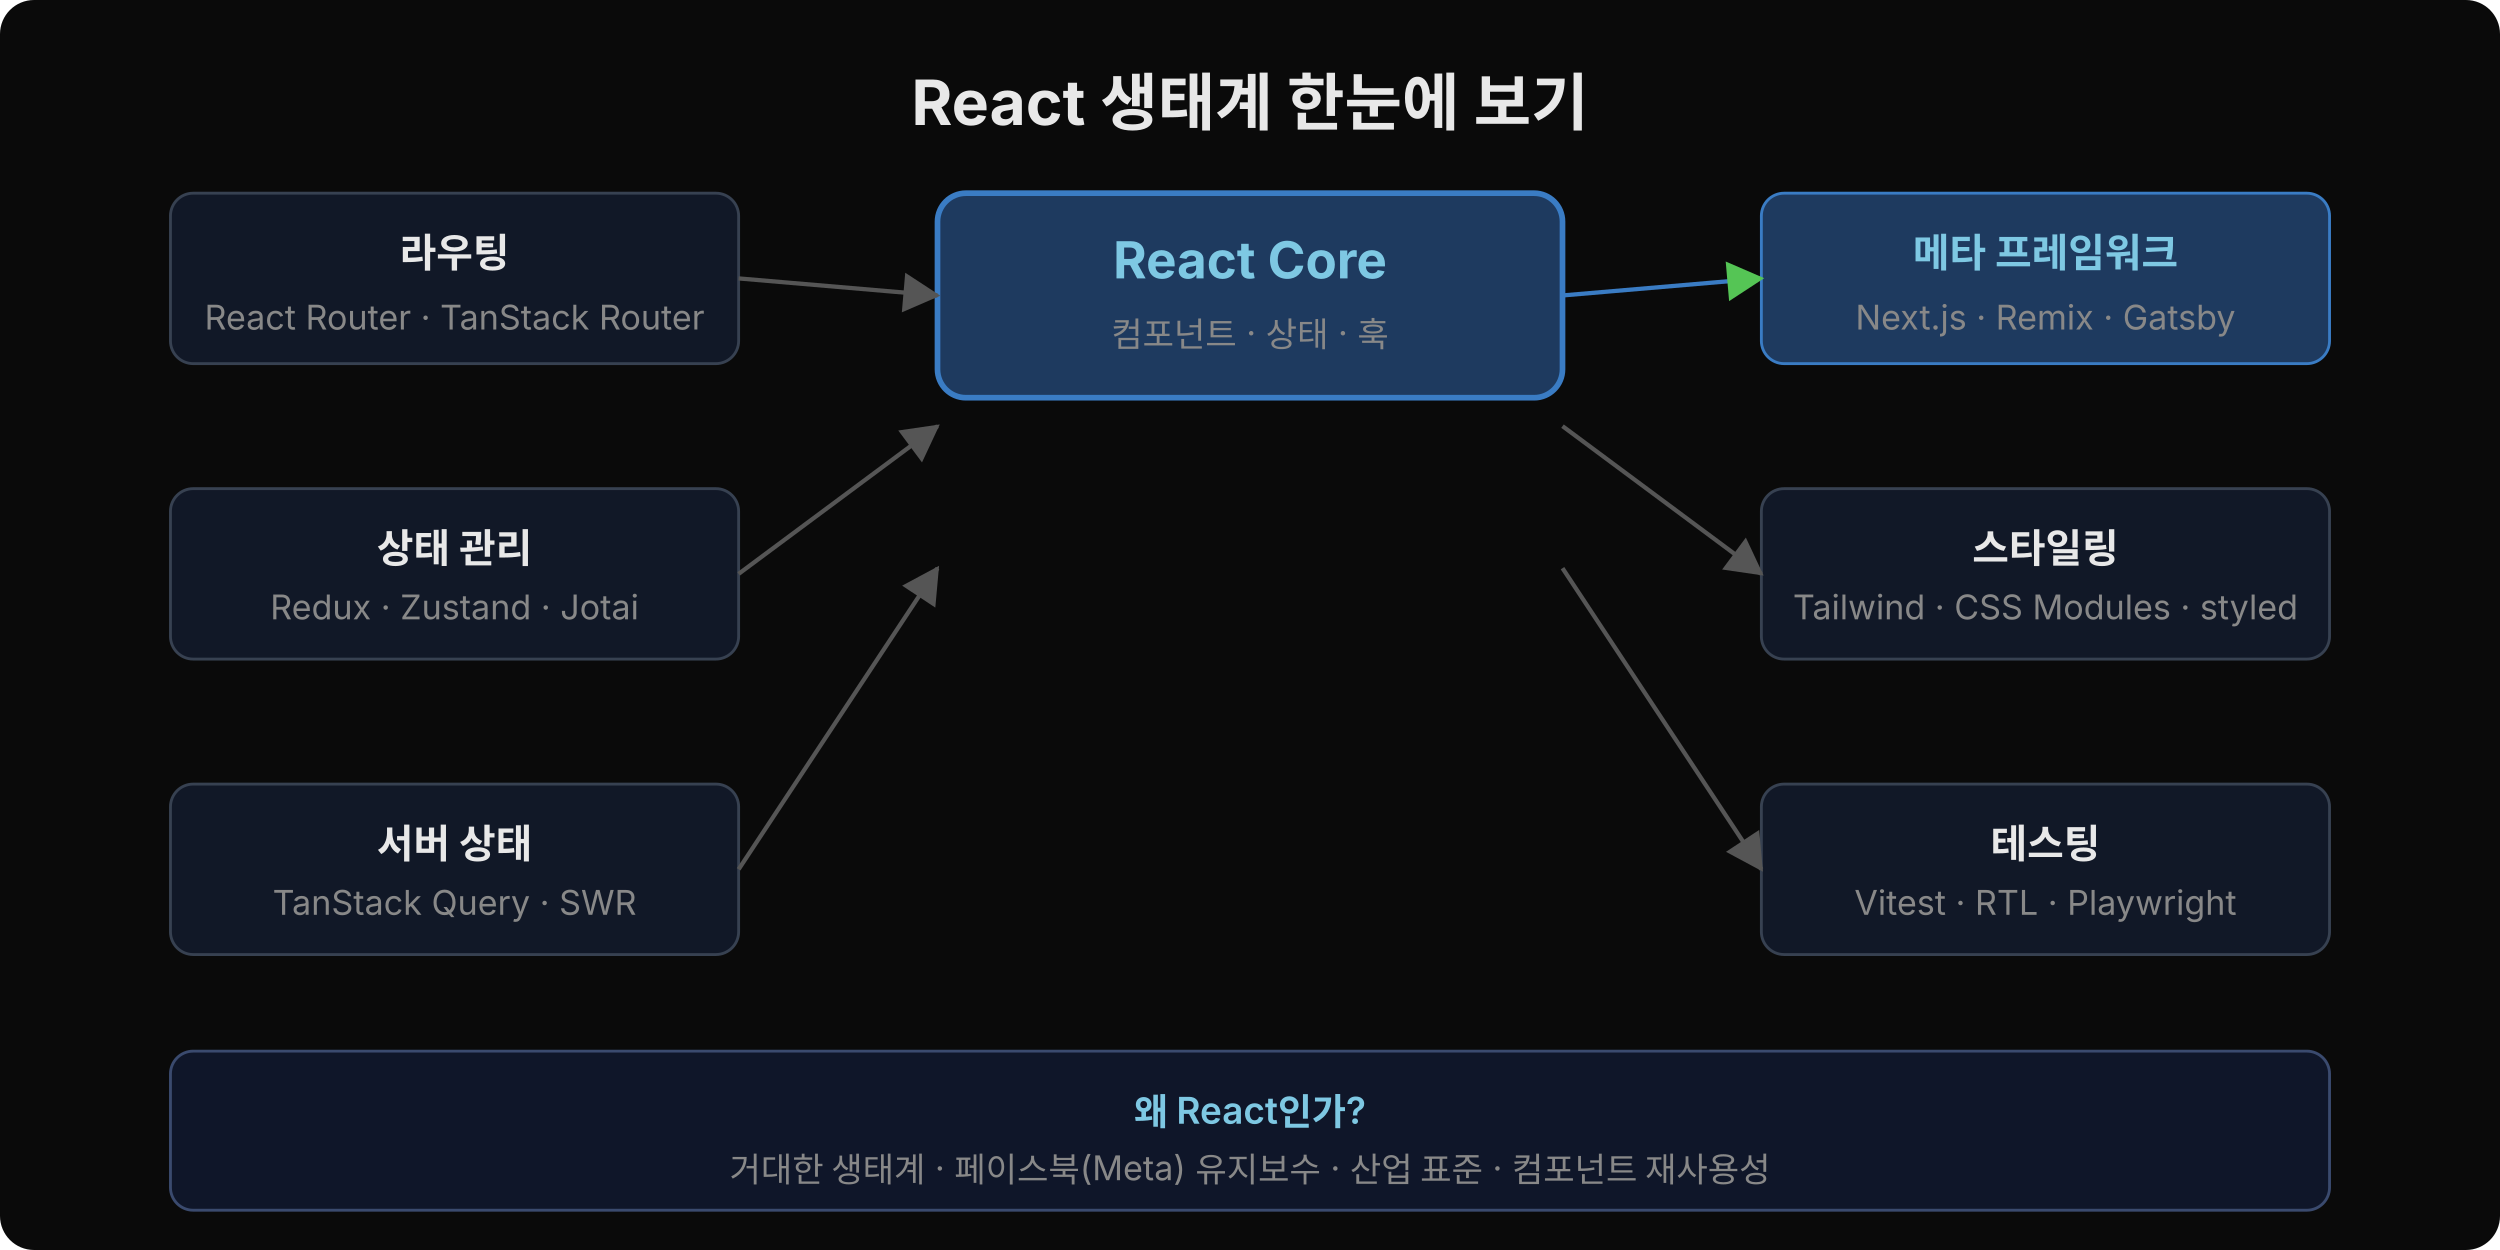
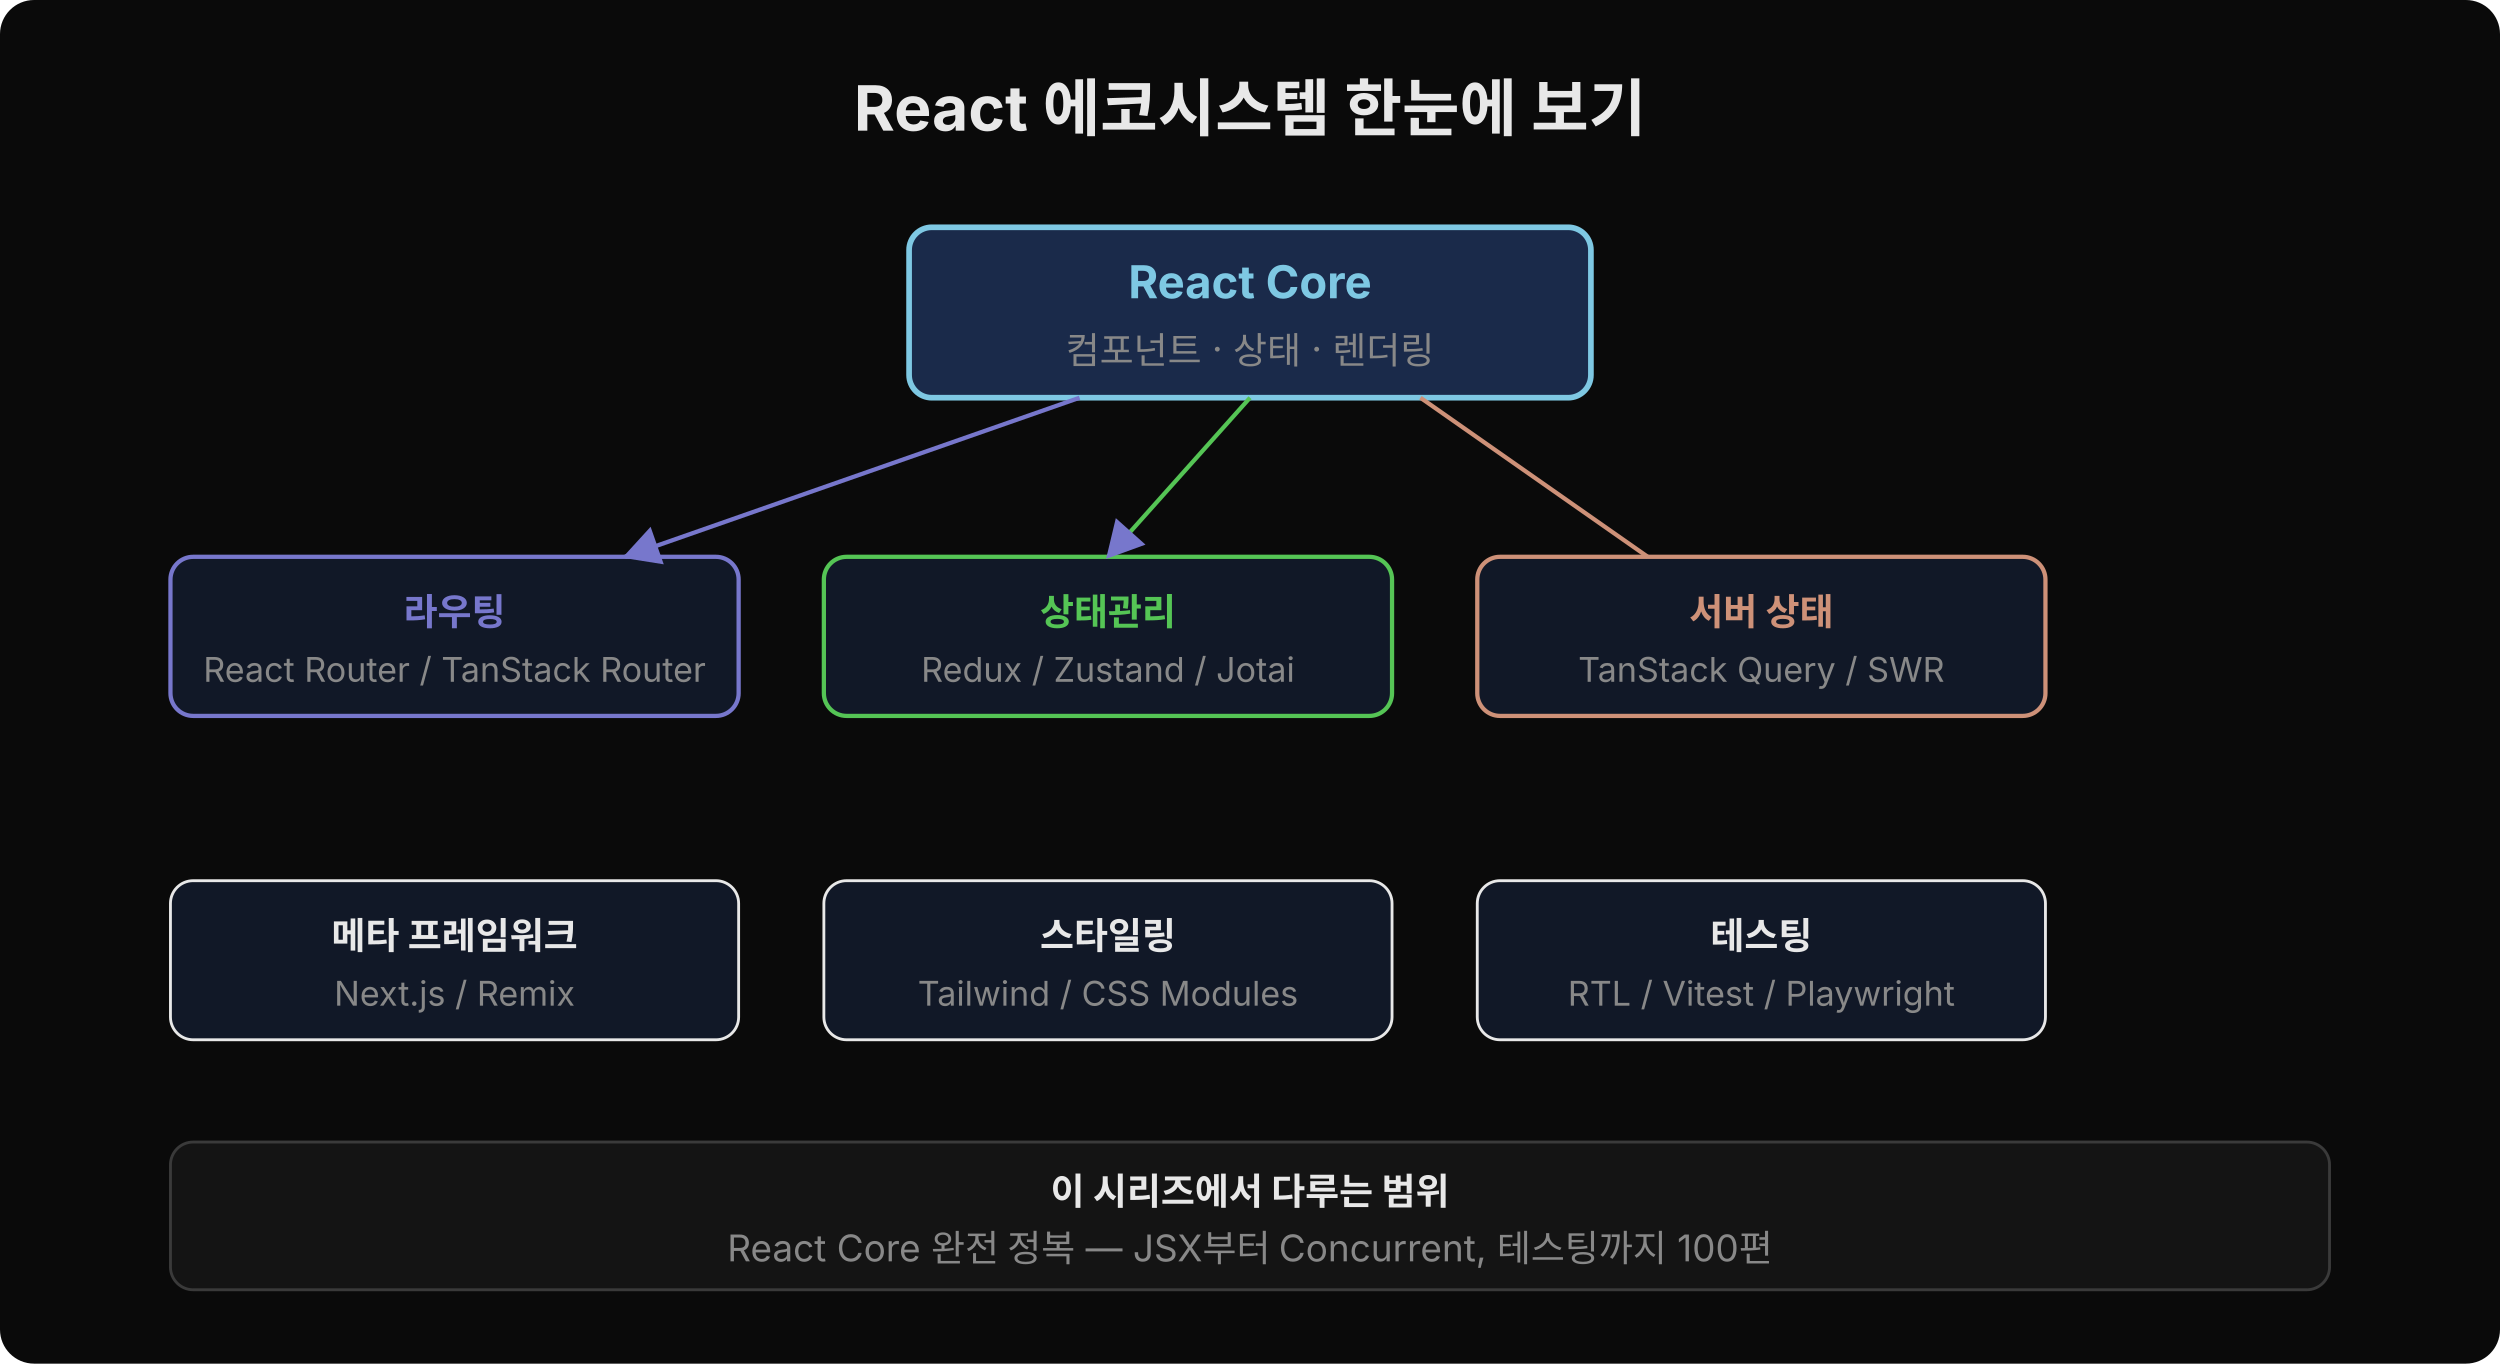
- <svg xmlns="http://www.w3.org/2000/svg" width="880" viewBox="0 0 880 440" style="background:#0a0a0a" font-family="'Wanted Sans Variable','Wanted Sans',-apple-system,sans-serif">
-   <rect width="880" height="440" fill="#0a0a0a" rx="12" />
-   <text x="440" y="44" text-anchor="middle" font-size="22" font-weight="700" fill="#e8e8e8">React 생태계 한눈에 보기</text>
-   <rect x="330" y="68" width="220" height="72" rx="10" fill="#1e3a5f" stroke="#3a7cc4" stroke-width="2" />
-   <text x="440" y="98" text-anchor="middle" font-size="18" font-weight="700" fill="#7ec8e3">React Core</text>
-   <text x="440" y="122" text-anchor="middle" font-size="12" fill="#888">컴포넌트 · 상태 · 훅</text>
+ <svg xmlns="http://www.w3.org/2000/svg" width="880" height="480" viewBox="0 0 880 480">
  <defs>
-     <marker id="arr" viewBox="0 0 14 14" refX="12" refY="7" markerUnits="userSpaceOnUse" markerWidth="14" markerHeight="14" orient="auto">
-       <path d="M 0 0 L 13 7 L 0 14 z" fill="#555" />
+     <marker id="earr" viewBox="0 0 14 14" refX="12" refY="7" markerUnits="userSpaceOnUse" markerWidth="14" markerHeight="14" orient="auto">
+       <path d="M 0 0 L 13 7 L 0 14 z" fill="#7777cc" />
    </marker>
-     <marker id="arrgr" viewBox="0 0 14 14" refX="12" refY="7" markerUnits="userSpaceOnUse" markerWidth="14" markerHeight="14" orient="auto">
+   </defs>
+   <rect width="880" height="480" fill="#0a0a0a" rx="12" />
+   <text x="440" y="46" font-family="'Wanted Sans Variable','Wanted Sans',-apple-system,sans-serif" font-size="22" font-weight="700" fill="#e8e8e8" text-anchor="middle">React 에코시스템 한눈에 보기</text>
+   <rect x="320" y="80" width="240" height="60" rx="8" fill="#1a2a4a" stroke="#7ec8e3" stroke-width="2" />
+   <text x="440" y="105" font-family="'Wanted Sans Variable','Wanted Sans',-apple-system,sans-serif" font-size="16" font-weight="700" fill="#7ec8e3" text-anchor="middle">React Core</text>
+   <text x="440" y="128" font-family="'Wanted Sans Variable','Wanted Sans',-apple-system,sans-serif" font-size="13" fill="#888" text-anchor="middle">컴포넌트 · 상태 · 렌더링</text>
+   <rect x="60" y="196" width="200" height="56" rx="8" fill="#111827" stroke="#7777cc" stroke-width="1.5" />
+   <text x="160" y="220" font-family="'Wanted Sans Variable','Wanted Sans',-apple-system,sans-serif" font-size="13" font-weight="600" fill="#7777cc" text-anchor="middle">라우팅</text>
+   <text x="160" y="240" font-family="'Wanted Sans Variable','Wanted Sans',-apple-system,sans-serif" font-size="12" fill="#888" text-anchor="middle">React Router / TanStack Router</text>
+   <rect x="290" y="196" width="200" height="56" rx="8" fill="#111827" stroke="#55c555" stroke-width="1.5" />
+   <text x="390" y="220" font-family="'Wanted Sans Variable','Wanted Sans',-apple-system,sans-serif" font-size="13" font-weight="600" fill="#55c555" text-anchor="middle">상태관리</text>
+   <text x="390" y="240" font-family="'Wanted Sans Variable','Wanted Sans',-apple-system,sans-serif" font-size="12" fill="#888" text-anchor="middle">Redux / Zustand / Jotai</text>
+   <rect x="520" y="196" width="200" height="56" rx="8" fill="#111827" stroke="#ce9178" stroke-width="1.5" />
+   <text x="620" y="220" font-family="'Wanted Sans Variable','Wanted Sans',-apple-system,sans-serif" font-size="13" font-weight="600" fill="#ce9178" text-anchor="middle">서버 상태</text>
+   <text x="620" y="240" font-family="'Wanted Sans Variable','Wanted Sans',-apple-system,sans-serif" font-size="12" fill="#888" text-anchor="middle">TanStack Query / SWR</text>
+   <line x1="380" y1="140" x2="220" y2="196" stroke="#7777cc" stroke-width="1.5" marker-end="url(#earr)" />
+   <line x1="440" y1="140" x2="390" y2="196" stroke="#55c555" stroke-width="1.5" marker-end="url(#earr)">
+     <marker id="earr2" viewBox="0 0 14 14" refX="12" refY="7" markerUnits="userSpaceOnUse" markerWidth="14" markerHeight="14" orient="auto">
      <path d="M 0 0 L 13 7 L 0 14 z" fill="#55c555" />
    </marker>
-   </defs>
-   <rect x="60" y="68" width="200" height="60" rx="8" fill="#111827" stroke="#374151" stroke-width="1" />
-   <text x="160" y="94" text-anchor="middle" font-size="14" font-weight="600" fill="#e8e8e8">라우팅</text>
-   <text x="160" y="116" text-anchor="middle" font-size="12" fill="#888">React Router · TanStack Router</text>
-   <line x1="260" y1="98" x2="330" y2="104" stroke="#555" stroke-width="1.5" marker-end="url(#arr)" />
-   <rect x="60" y="172" width="200" height="60" rx="8" fill="#111827" stroke="#374151" stroke-width="1" />
-   <text x="160" y="198" text-anchor="middle" font-size="14" font-weight="600" fill="#e8e8e8">상태 관리</text>
-   <text x="160" y="218" text-anchor="middle" font-size="12" fill="#888">Redux · Zustand · Jotai</text>
-   <line x1="260" y1="202" x2="330" y2="150" stroke="#555" stroke-width="1.5" marker-end="url(#arr)" />
-   <rect x="60" y="276" width="200" height="60" rx="8" fill="#111827" stroke="#374151" stroke-width="1" />
-   <text x="160" y="302" text-anchor="middle" font-size="14" font-weight="600" fill="#e8e8e8">서버 상태</text>
-   <text x="160" y="322" text-anchor="middle" font-size="12" fill="#888">TanStack Query · SWR</text>
-   <line x1="260" y1="306" x2="330" y2="200" stroke="#555" stroke-width="1.5" marker-end="url(#arr)" />
-   <rect x="620" y="68" width="200" height="60" rx="8" fill="#1e3a5f" stroke="#3a7cc4" stroke-width="1" />
-   <text x="720" y="94" text-anchor="middle" font-size="14" font-weight="600" fill="#7ec8e3">메타 프레임워크</text>
-   <text x="720" y="116" text-anchor="middle" font-size="12" fill="#888">Next.js · Remix · Gatsby</text>
-   <line x1="550" y1="104" x2="620" y2="98" stroke="#3a7cc4" stroke-width="1.5" marker-end="url(#arrgr)" />
-   <rect x="620" y="172" width="200" height="60" rx="8" fill="#111827" stroke="#374151" stroke-width="1" />
-   <text x="720" y="198" text-anchor="middle" font-size="14" font-weight="600" fill="#e8e8e8">스타일링</text>
-   <text x="720" y="218" text-anchor="middle" font-size="12" fill="#888">Tailwind · CSS Modules · styled</text>
-   <line x1="550" y1="150" x2="620" y2="202" stroke="#555" stroke-width="1.5" marker-end="url(#arr)" />
-   <rect x="620" y="276" width="200" height="60" rx="8" fill="#111827" stroke="#374151" stroke-width="1" />
-   <text x="720" y="302" text-anchor="middle" font-size="14" font-weight="600" fill="#e8e8e8">테스팅</text>
-   <text x="720" y="322" text-anchor="middle" font-size="12" fill="#888">Vitest · RTL · Playwright</text>
-   <line x1="550" y1="200" x2="620" y2="306" stroke="#555" stroke-width="1.5" marker-end="url(#arr)" />
-   <rect x="60" y="370" width="760" height="56" rx="8" fill="#0f1629" stroke="#3a4a6e" stroke-width="1" />
-   <text x="440" y="396" text-anchor="middle" font-size="13" fill="#7ec8e3" font-weight="600">왜 React인가?</text>
-   <text x="440" y="416" text-anchor="middle" font-size="12" fill="#888">거대한 생태계 · 페이스북(Meta) 유지보수 · 산업 표준 · 컴포넌트 재사용성</text>
+   </line>
+   <line x1="500" y1="140" x2="580" y2="196" stroke="#ce9178" stroke-width="1.5">
+     <marker id="earr3" viewBox="0 0 14 14" refX="12" refY="7" markerUnits="userSpaceOnUse" markerWidth="14" markerHeight="14" orient="auto">
+       <path d="M 0 0 L 13 7 L 0 14 z" fill="#ce9178" />
+     </marker>
+   </line>
+   <rect x="60" y="310" width="200" height="56" rx="8" fill="#111827" stroke="#e8e8e8" stroke-width="1" />
+   <text x="160" y="334" font-family="'Wanted Sans Variable','Wanted Sans',-apple-system,sans-serif" font-size="13" font-weight="600" fill="#e8e8e8" text-anchor="middle">메타 프레임워크</text>
+   <text x="160" y="354" font-family="'Wanted Sans Variable','Wanted Sans',-apple-system,sans-serif" font-size="12" fill="#888" text-anchor="middle">Next.js / Remix</text>
+   <rect x="290" y="310" width="200" height="56" rx="8" fill="#111827" stroke="#e8e8e8" stroke-width="1" />
+   <text x="390" y="334" font-family="'Wanted Sans Variable','Wanted Sans',-apple-system,sans-serif" font-size="13" font-weight="600" fill="#e8e8e8" text-anchor="middle">스타일링</text>
+   <text x="390" y="354" font-family="'Wanted Sans Variable','Wanted Sans',-apple-system,sans-serif" font-size="12" fill="#888" text-anchor="middle">Tailwind / CSS Modules</text>
+   <rect x="520" y="310" width="200" height="56" rx="8" fill="#111827" stroke="#e8e8e8" stroke-width="1" />
+   <text x="620" y="334" font-family="'Wanted Sans Variable','Wanted Sans',-apple-system,sans-serif" font-size="13" font-weight="600" fill="#e8e8e8" text-anchor="middle">테스팅</text>
+   <text x="620" y="354" font-family="'Wanted Sans Variable','Wanted Sans',-apple-system,sans-serif" font-size="12" fill="#888" text-anchor="middle">RTL / Vitest / Playwright</text>
+   <rect x="60" y="402" width="760" height="52" rx="8" fill="#141414" stroke="#3a3a3a" stroke-width="1" />
+   <text x="440" y="424" font-family="'Wanted Sans Variable','Wanted Sans',-apple-system,sans-serif" font-size="13" font-weight="600" fill="#e8e8e8" text-anchor="middle">이 시리즈에서 다루는 범위</text>
+   <text x="440" y="444" font-family="'Wanted Sans Variable','Wanted Sans',-apple-system,sans-serif" font-size="13" fill="#888" text-anchor="middle">React Core 완전 정복 — JSX부터 Concurrent, 테스팅까지 100편</text>
</svg>
